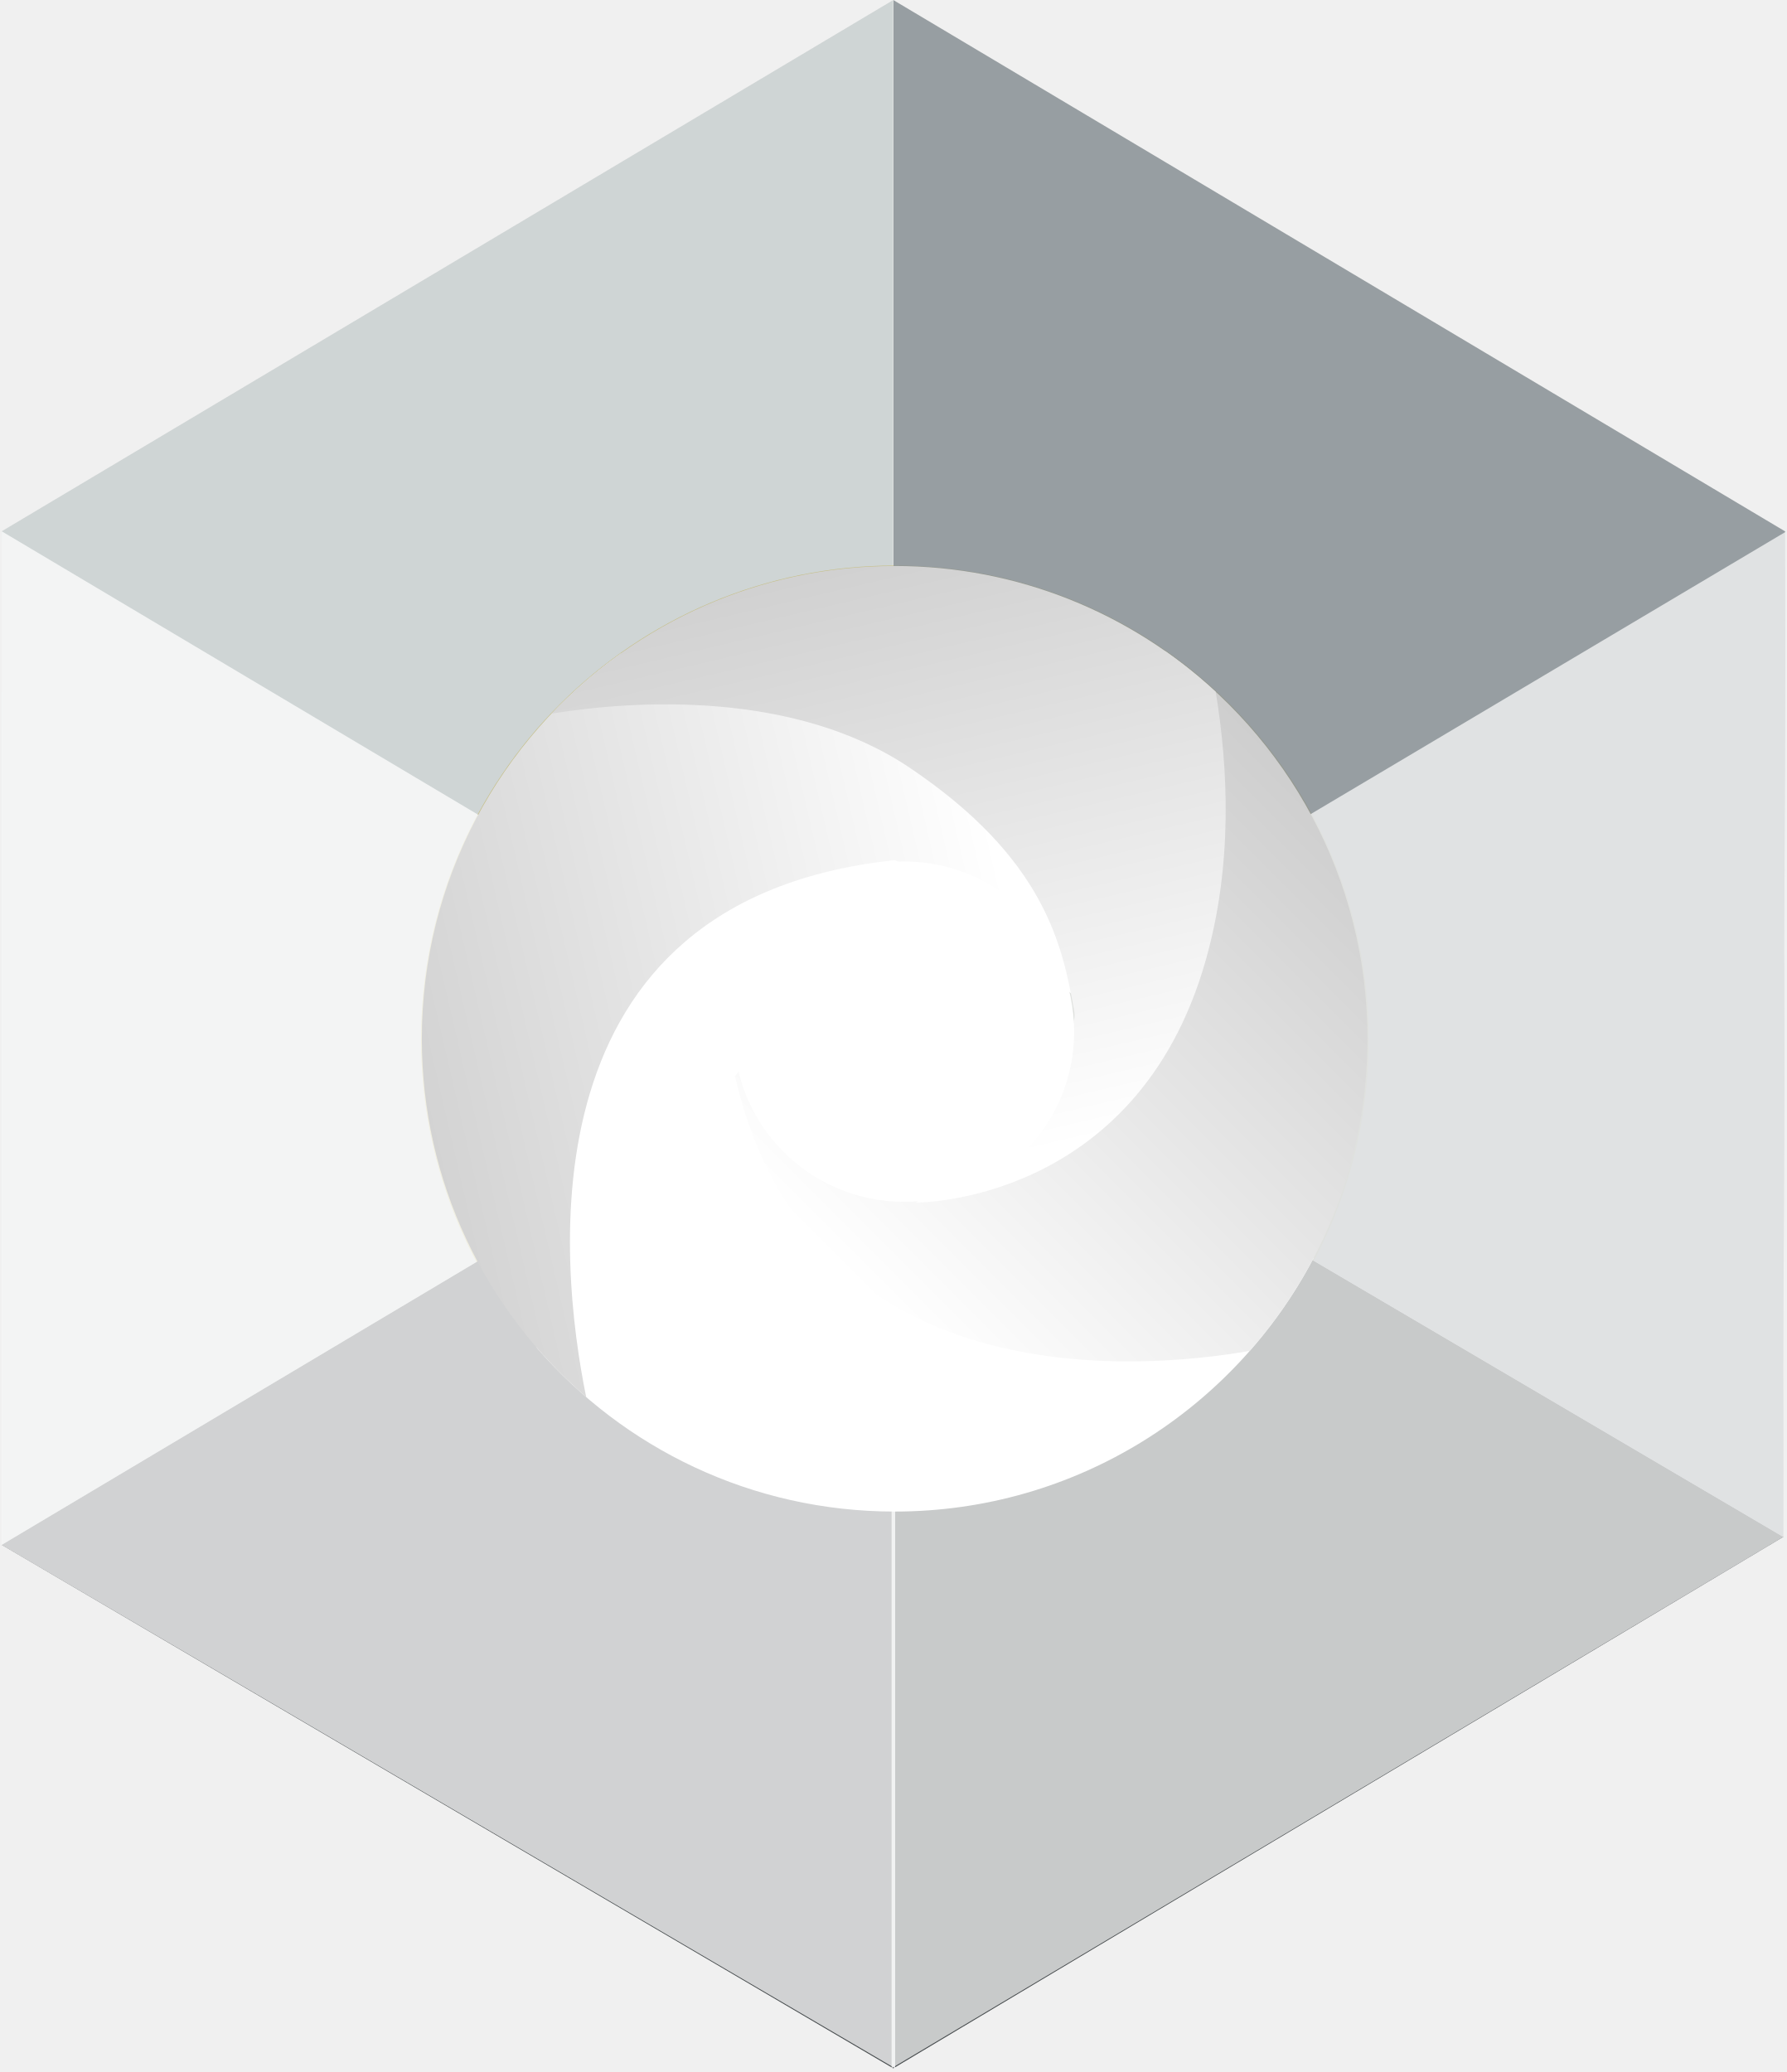
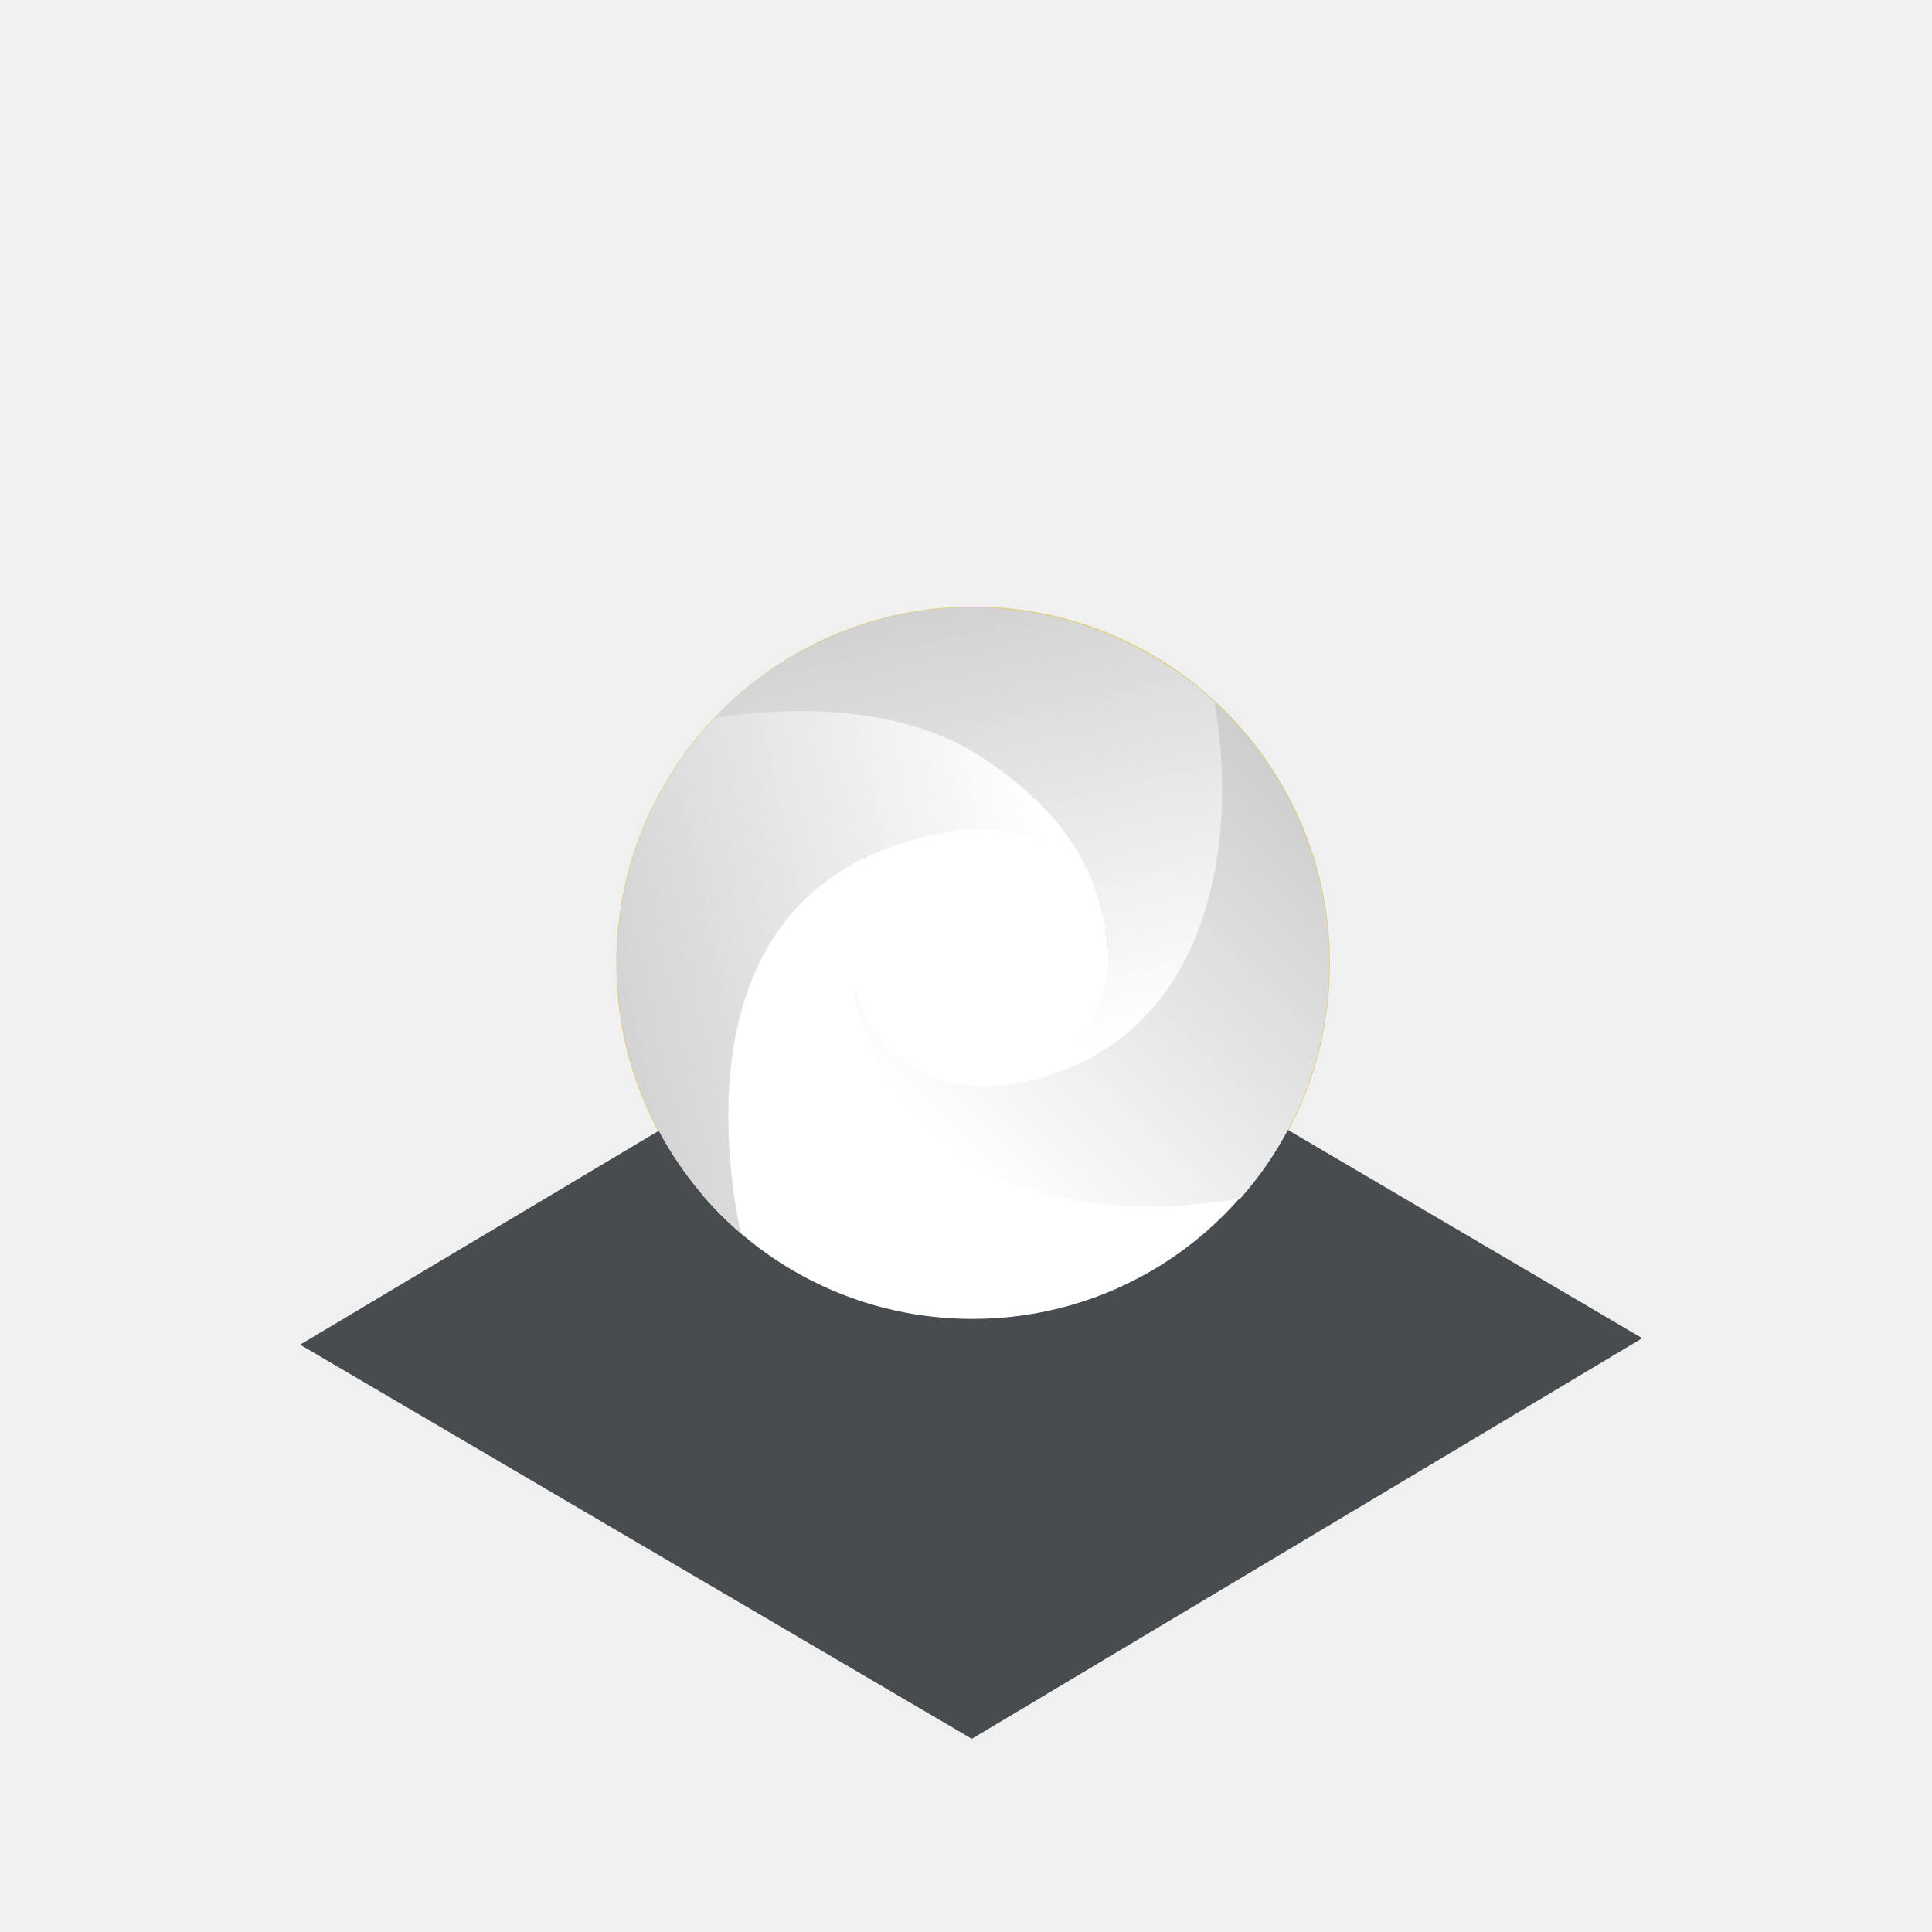
- <svg xmlns="http://www.w3.org/2000/svg" xmlns:xlink="http://www.w3.org/1999/xlink" width="422.389" height="489.788">
-   <defs>
-     <linearGradient id="f" gradientTransform="scale(-113.8922 113.8922) rotate(-12.654 16.501 29.605)" gradientUnits="userSpaceOnUse" x2="1">
-       <stop offset="0" stop-color="#fff" />
-       <stop offset="1" stop-color="#d1d1d1" />
-     </linearGradient>
-     <clipPath id="h">
-       <path d="M0 768h1366V0H0z" />
+ <svg xmlns="http://www.w3.org/2000/svg" xmlns:xlink="http://www.w3.org/1999/xlink" version="1.1" id="Layer_1" x="0px" y="0px" viewBox="0 0 300 300" style="enable-background:new 0 0 300 300;" xml:space="preserve">
+   <style type="text/css">
+ 	.st0{opacity:0.83;fill:url(#SVGID_1_);enable-background:new    ;}
+ 	.st1{fill-rule:evenodd;clip-rule:evenodd;fill:#474C4E;}
+ 	.st2{clip-path:url(#SVGID_3_);}
+ 	.st3{opacity:0.86;clip-path:url(#SVGID_5_);}
+ 	.st4{fill-rule:evenodd;clip-rule:evenodd;fill:#899195;}
+ 	.st5{opacity:0.41;clip-path:url(#SVGID_7_);}
+ 	.st6{fill-rule:evenodd;clip-rule:evenodd;fill:#A0ADAD;}
+ 	.st7{clip-path:url(#SVGID_9_);}
+ 	.st8{opacity:0.77;clip-path:url(#SVGID_11_);}
+ 	.st9{fill:url(#SVGID_12_);filter:url(#Adobe_OpacityMaskFilter);}
+ 	.st10{mask:url(#m_1_);}
+ 	.st11{fill:url(#SVGID_13_);}
+ 	.st12{opacity:0.75;clip-path:url(#SVGID_15_);}
+ 	.st13{fill-rule:evenodd;clip-rule:evenodd;fill:#FFFFFF;}
+ 	.st14{opacity:0.7;clip-path:url(#SVGID_17_);}
+ 	.st15{fill:url(#SVGID_18_);}
+ 	.st16{fill:url(#SVGID_19_);}
+ 	.st17{fill:url(#SVGID_20_);}
+ 	.st18{fill:url(#SVGID_21_);}
+ 	.st19{fill:#FFFFFF;}
+ 	.st20{opacity:0.93;clip-path:url(#SVGID_23_);}
+ 	.st21{clip-path:url(#SVGID_25_);}
+ 	.st22{fill:url(#SVGID_26_);filter:url(#Adobe_OpacityMaskFilter_1_);}
+ 	.st23{mask:url(#D_1_);}
+ 	.st24{fill:url(#SVGID_27_);}
+ 	.st25{clip-path:url(#SVGID_29_);}
+ 	.st26{clip-path:url(#SVGID_31_);}
+ 	.st27{fill:url(#SVGID_32_);filter:url(#Adobe_OpacityMaskFilter_2_);}
+ 	.st28{mask:url(#H_1_);}
+ </style>
+   <linearGradient id="SVGID_1_" gradientUnits="userSpaceOnUse" x1="179.031" y1="668.626" x2="179.526" y2="668.626" gradientTransform="matrix(1.371586e-14 -223.9969 -223.9969 -1.371586e-14 149921.344 40307.461)">
+     <stop offset="0" style="stop-color:#DDC454" />
+     <stop offset="0.318" style="stop-color:#DDC454" />
+     <stop offset="1" style="stop-color:#DDC454" />
+   </linearGradient>
+   <path class="st0" d="M95.7,149.6c0-30.6,24.8-55.4,55.4-55.4s55.4,24.8,55.4,55.4s-24.8,55.4-55.4,55.4S95.7,180.2,95.7,149.6" />
+   <path class="st1" d="M46.6,208.8l104.3-62.2L255,207.8L150.9,270L46.6,208.8z" />
+   <g>
+     <defs>
+       <rect id="SVGID_2_" x="-292.2" y="-43.9" width="901.4" height="506.8" />
+     </defs>
+     <clipPath id="SVGID_3_">
+       <use xlink:href="#SVGID_2_" style="overflow:visible;" />
    </clipPath>
-     <clipPath id="i">
-       <path d="M671.448 659h158.128V386.536H671.448z" />
+     <g transform="matrix(1.33333 0 0 -1.33333 -684.119 878.667)" class="st2">
+       <g>
+         <defs>
+           <rect id="SVGID_4_" x="613.2" y="480.6" width="104.3" height="179.8" />
+         </defs>
+         <clipPath id="SVGID_5_">
+           <use xlink:href="#SVGID_4_" style="overflow:visible;" />
+         </clipPath>
+         <g class="st3">
+           <path class="st4" d="M626.3,638l78.3-46.6l-0.2-88.2L626.3,549L626.3,638z" />
+         </g>
+       </g>
+       <g>
+         <defs>
+           <rect id="SVGID_6_" x="535" y="479.8" width="104.3" height="180.7" />
+         </defs>
+         <clipPath id="SVGID_7_">
+           <use xlink:href="#SVGID_6_" style="overflow:visible;" />
+         </clipPath>
+         <g class="st5">
+           <path class="st6" d="M626.3,638l-78.2-46.6v-88.9l78.2,46.6V638z" />
+         </g>
+       </g>
+       <g>
+         <g>
+           <defs>
+             <rect id="SVGID_8_" x="570.8" y="479.7" width="112.8" height="73.4" />
+           </defs>
+           <clipPath id="SVGID_9_">
+             <use xlink:href="#SVGID_8_" style="overflow:visible;" />
+           </clipPath>
+           <g class="st7">
+             <g>
+               <defs>
+                 <path id="SVGID_10_" d="M584.9,516.4c0,15.2,18.9,27.5,42.3,27.5c23.4,0,42.3-12.3,42.3-27.5c0-15.2-18.9-27.5-42.3-27.5         C603.9,488.8,584.9,501.2,584.9,516.4" />
+               </defs>
+               <clipPath id="SVGID_11_">
+                 <use xlink:href="#SVGID_10_" style="overflow:visible;" />
+               </clipPath>
+               <g class="st8">
+                 <defs>
+                   <filter id="Adobe_OpacityMaskFilter" filterUnits="userSpaceOnUse" x="584.9" y="-543.9" width="84.6" height="55">
+                     <feColorMatrix type="matrix" values="1 0 0 0 0  0 1 0 0 0  0 0 1 0 0  0 0 0 1 0" />
+                   </filter>
+                 </defs>
+                 <mask maskUnits="userSpaceOnUse" x="584.9" y="-543.9" width="84.6" height="55" id="m_1_">
+                   <radialGradient id="SVGID_12_" cx="643.121" cy="159.091" r="0.495" gradientTransform="matrix(85.4338 0 0 55.5966 -54146.441 -8360.353)" gradientUnits="userSpaceOnUse">
+                     <stop offset="0" style="stop-color:#FFFFFF" />
+                     <stop offset="0.626" style="stop-color:#FFFFFF" />
+                     <stop offset="1" style="stop-color:#FFFFFF;stop-opacity:0" />
+                   </radialGradient>
+                   <path class="st9" d="M-11615.5-11525.1H12711v24326.5h-24326.5V-11525.1z" />
+                 </mask>
+                 <g class="st10">
+                   <radialGradient id="SVGID_13_" cx="645.687" cy="158.201" r="0.495" gradientTransform="matrix(113.9115 0 0 -74.1286 -72923.922 12243.551)" gradientUnits="userSpaceOnUse">
+                     <stop offset="0" style="stop-color:#1D1D1B" />
+                     <stop offset="0.626" style="stop-color:#1D1D1B" />
+                     <stop offset="1" style="stop-color:#1D1D1B" />
+                   </radialGradient>
+                   <path class="st11" d="M584.9,516.4c0,15.2,18.9,27.5,42.3,27.5c23.4,0,42.3-12.3,42.3-27.5c0-15.2-18.9-27.5-42.3-27.5          C603.9,488.8,584.9,501.2,584.9,516.4" />
+                 </g>
+               </g>
+             </g>
+           </g>
+         </g>
+       </g>
+     </g>
+   </g>
+   <g>
+     <g>
+       <defs>
+         <rect id="SVGID_14_" x="46.6" y="90.2" width="104.6" height="179.8" />
+       </defs>
+       <clipPath id="SVGID_15_">
+         <use xlink:href="#SVGID_14_" style="overflow:visible;" />
+       </clipPath>
+       <g transform="matrix(1.3362 0 0 -1.33333 -685.588 878.667)" class="st12">
+         <path class="st13" d="M547.9,502.4l78.3-45.9v88.2L548,591.4L547.9,502.4z" />
+       </g>
+     </g>
+   </g>
+   <g>
+     <g>
+       <defs>
+         <rect id="SVGID_16_" x="150.7" y="90.3" width="104.6" height="179.7" />
+       </defs>
+       <clipPath id="SVGID_17_">
+         <use xlink:href="#SVGID_16_" style="overflow:visible;" />
+       </clipPath>
+       <g transform="matrix(1.3362 0 0 -1.33333 -686.492 878.667)" class="st14">
+         <path class="st13" d="M704.8,591.3l-78.3-46.6v-88.2l78.1,46.6L704.8,591.3z" />
+       </g>
+     </g>
+   </g>
+   <linearGradient id="SVGID_18_" gradientUnits="userSpaceOnUse" x1="475.967" y1="667.617" x2="549.796" y2="667.617" gradientTransform="matrix(-148.1674 33.266 33.266 148.1674 4719.715 -104765.672)">
+     <stop offset="0" style="stop-color:#FFFFFF" />
+     <stop offset="1" style="stop-color:#D1D1D1" />
+   </linearGradient>
+   <path class="st15" d="M105.9,144.3c-8.5,8-2.7,27.2,3.3,41.4c10.1,11.7,25.1,19.1,41.8,19.1c21.3,0,39.8-12,49-29.7l-50.9-4.6  l8.7-30.4l-3.1-16.3C154.7,123.9,120.1,131,105.9,144.3" />
+   <linearGradient id="SVGID_19_" gradientUnits="userSpaceOnUse" x1="180.594" y1="667.456" x2="181.089" y2="667.456" gradientTransform="matrix(-148.1674 33.266 33.266 148.1674 4719.715 -104765.672)">
+     <stop offset="0" style="stop-color:#FFFFFF" />
+     <stop offset="1" style="stop-color:#D1D1D1" />
+   </linearGradient>
+   <path class="st16" d="M95.8,149.6c0,16.8,7.5,31.8,19.2,41.9c-3.2-15.7-7.7-58.2,36.1-62.8c12.3,4.9,13.7,10.6,13.7,10.6l7.3,5.3  l-8-31.8l-45-8.3C104.9,114.5,95.8,131,95.8,149.6" />
+   <linearGradient id="SVGID_20_" gradientUnits="userSpaceOnUse" x1="177.864" y1="668.639" x2="178.359" y2="668.639" gradientTransform="matrix(112.4052 -112.4052 -112.4052 -112.4052 55315.922 95333.234)">
+     <stop offset="0" style="stop-color:#FFFFFF" />
+     <stop offset="1" style="stop-color:#CECECE" />
+   </linearGradient>
+   <path class="st17" d="M180.1,145.7l-20.2,4.2c0,0-11.5-17.1-27.5,4.1c8.7,37.8,47.6,34.3,60.2,32.1c8.6-9.7,13.8-22.5,13.8-36.5  c0-18.8-9.4-35.4-23.7-45.4L180.1,145.7z" />
+   <linearGradient id="SVGID_21_" gradientUnits="userSpaceOnUse" x1="179.13" y1="665.963" x2="179.625" y2="665.963" gradientTransform="matrix(34.8997 151.071 151.071 -34.8997 -106714.32 -3729.916)">
+     <stop offset="0" style="stop-color:#CECECE" />
+     <stop offset="1" style="stop-color:#FFFFFF" />
+   </linearGradient>
+   <path class="st18" d="M110.9,111.5c9.9-1.6,28.5-2.7,41.9,6.3c15.7,10.6,17.9,20.6,19.2,28.5c1,6-18.5,22.4-18.5,22.4  s25.8,0.2,33.9-28.3c3.2-11.2,2.7-22.5,1.2-31.4c-9.9-9.1-23.1-14.7-37.6-14.7C135.3,94.3,121,100.9,110.9,111.5" />
+   <path class="st19" d="M132.3,148.7c0-11,8.9-19.9,19.9-19.9c11,0,19.9,8.9,19.9,19.9c0,11-8.9,19.9-19.9,19.9  C141.2,168.6,132.3,159.7,132.3,148.7" />
+   <g>
+     <defs>
+       <rect id="SVGID_22_" x="127" y="123.5" width="50.4" height="50.4" />
+     </defs>
+     <clipPath id="SVGID_23_">
+       <use xlink:href="#SVGID_22_" style="overflow:visible;" />
    </clipPath>
-     <clipPath id="j">
-       <path d="M513.393 659h158.055V385.116H513.393z" />
-     </clipPath>
-     <clipPath id="k">
-       <path d="M587.911 468.864h170.867V357.671H587.911z" />
-     </clipPath>
-     <clipPath id="l">
-       <path d="M587.911 413.268c0 30.705 38.25 55.596 85.434 55.596 47.183 0 85.433-24.891 85.433-55.596 0-30.706-38.25-55.597-85.433-55.597-47.184 0-85.434 24.891-85.434 55.597" />
-     </clipPath>
-     <radialGradient fx="0" fy="0" cx="0" cy="0" r="1" gradientUnits="userSpaceOnUse" gradientTransform="matrix(85.4338 0 0 -55.59661 673.345 413.268)" spreadMethod="pad" id="a">
-       <stop offset="0" stop-color="#fff" />
-       <stop offset=".626" stop-color="#fff" />
-       <stop offset="1" stop-opacity="0" stop-color="#fff" />
-     </radialGradient>
-     <mask maskUnits="userSpaceOnUse" x="0" y="0" width="1" height="1" id="m">
-       <path d="M-32768 32767h65535v-65535h-65535z" fill="url(#a)" />
-     </mask>
-     <radialGradient fx="0" fy="0" cx="0" cy="0" r="1" gradientUnits="userSpaceOnUse" gradientTransform="matrix(85.4338 0 0 -55.59661 673.345 413.268)" spreadMethod="pad" id="n">
-       <stop offset="0" stop-color="#1d1d1b" />
-       <stop offset=".626" stop-color="#1d1d1b" />
-       <stop offset="1" stop-color="#1d1d1b" />
-     </radialGradient>
-     <linearGradient x2="1" gradientUnits="userSpaceOnUse" gradientTransform="scale(-113.8922 113.8922) rotate(-12.654 16.501 29.605)" id="v">
-       <stop offset="0" stop-color="#fff" />
-       <stop offset="1" stop-color="#d1d1d1" />
-     </linearGradient>
-     <linearGradient x2="1" gradientUnits="userSpaceOnUse" gradientTransform="scale(119.224 -119.224) rotate(-45 -1.5 -8.575)" id="w">
-       <stop offset="0" stop-color="#fff" />
-       <stop offset="1" stop-color="#cecece" />
-     </linearGradient>
-     <linearGradient x2="1" gradientUnits="userSpaceOnUse" gradientTransform="scale(116.2877 -116.2877) rotate(76.992 5.907 1.149)" id="x">
-       <stop offset="0" stop-color="#cecece" />
-       <stop offset="1" stop-color="#fff" />
-     </linearGradient>
-     <linearGradient x2="1" gradientUnits="userSpaceOnUse" gradientTransform="matrix(0 167.9977 167.9977 0 671.73 390.744)" id="b">
-       <stop offset="0" stop-opacity="0" stop-color="#fff" />
-       <stop offset=".32" stop-opacity="0" stop-color="#fff" />
-       <stop offset="1" stop-color="#fff" />
-     </linearGradient>
-     <linearGradient x2="1" gradientUnits="userSpaceOnUse" gradientTransform="matrix(0 167.9977 167.9977 0 671.73 390.744)" id="L">
-       <stop offset="0" stop-color="#ddc454" />
-       <stop offset=".32" stop-color="#ececec" />
-       <stop offset="1" stop-color="#e5e5e5" />
-     </linearGradient>
-     <clipPath id="y">
-       <path d="M587.73 558.742h167.998V390.744H587.73z" />
-     </clipPath>
-     <clipPath id="z">
-       <path d="M587.73 474.743c0 46.391 37.608 83.999 83.999 83.999s84-37.608 84-83.999-37.609-83.999-84-83.999-83.999 37.608-83.999 83.999" />
-     </clipPath>
-     <linearGradient x2="1" gradientUnits="userSpaceOnUse" gradientTransform="matrix(0 167.9977 167.9977 0 671.73 390.744)" id="c">
-       <stop offset="0" stop-opacity="0" stop-color="#fff" />
-       <stop offset=".318" stop-opacity="0" stop-color="#fff" />
-       <stop offset="1" stop-color="#fff" />
-     </linearGradient>
-     <mask maskUnits="userSpaceOnUse" x="0" y="0" width="1" height="1" id="A">
-       <path d="M-32768 32767h65535v-65535h-65535z" fill="url(#c)" />
-     </mask>
-     <clipPath id="B">
-       <path d="M635.16 514.29h76.369v-76.369H635.16z" />
-     </clipPath>
-     <clipPath id="C">
-       <path d="M635.16 476.105c0 21.089 17.096 38.185 38.185 38.185 21.089 0 38.184-17.096 38.184-38.185 0-21.088-17.095-38.184-38.184-38.184s-38.185 17.096-38.185 38.184" />
-     </clipPath>
-     <radialGradient fx="0" fy="0" cx="0" cy="0" r="1" gradientUnits="userSpaceOnUse" gradientTransform="matrix(38.18456 0 0 -38.18456 673.345 476.106)" spreadMethod="pad" id="d">
-       <stop offset="0" stop-color="#fff" />
-       <stop offset=".849" stop-color="#fff" />
-       <stop offset="1" stop-opacity="0" stop-color="#fff" />
-     </radialGradient>
-     <mask maskUnits="userSpaceOnUse" x="0" y="0" width="1" height="1" id="D">
-       <path d="M-32768 32767h65535v-65535h-65535z" fill="url(#d)" />
-     </mask>
-     <radialGradient fx="0" fy="0" cx="0" cy="0" r="1" gradientUnits="userSpaceOnUse" gradientTransform="matrix(38.18456 0 0 -38.18456 673.345 476.106)" spreadMethod="pad" id="E">
-       <stop offset="0" stop-color="#fff" />
-       <stop offset=".849" stop-color="#fff" />
-       <stop offset="1" stop-color="#fff" />
-     </radialGradient>
-     <clipPath id="p">
-       <path d="M671.448 564.683h158.138V292.307H671.448z" />
-     </clipPath>
-     <clipPath id="F">
-       <path d="M513.393 659h316.183V472.001H513.393z" />
-     </clipPath>
-     <clipPath id="G">
-       <path d="M513.393 564.809L671.465 659l158.111-94.22L671.448 472z" clip-rule="evenodd" />
-     </clipPath>
-     <linearGradient x2="1" gradientUnits="userSpaceOnUse" gradientTransform="matrix(0 186.9994 186.9994 0 671.485 472)" id="e">
-       <stop offset="0" stop-opacity="0" stop-color="#fff" />
-       <stop offset=".375" stop-opacity="0" stop-color="#fff" />
-       <stop offset="1" stop-opacity=".7" stop-color="#fff" />
-     </linearGradient>
-     <mask maskUnits="userSpaceOnUse" x="0" y="0" width="1" height="1" id="H">
-       <path d="M-32768 32767h65535v-65535h-65535z" fill="url(#e)" />
-     </mask>
-     <clipPath id="o">
-       <path d="M513.343 564.81h158.105V292.307H513.343z" />
-     </clipPath>
-     <linearGradient x2="1" gradientUnits="userSpaceOnUse" gradientTransform="rotate(-90 284.597 73.077) scale(223.9969)" id="g">
-       <stop offset="0" stop-color="#ddc454" />
-       <stop offset=".318" stop-color="#ddc454" />
-       <stop offset="1" stop-color="#ddc454" />
-     </linearGradient>
-     <clipPath id="I">
-       <path d="M587.73 558.742h167.998V390.744H587.73z" />
-     </clipPath>
-     <clipPath id="J">
-       <path d="M587.73 474.743c0 46.391 37.608 83.999 83.999 83.999s84-37.608 84-83.999-37.609-83.999-84-83.999-83.999 37.608-83.999 83.999" />
-     </clipPath>
-     <mask maskUnits="userSpaceOnUse" x="0" y="0" width="1" height="1" id="K">
-       <path d="M-32768 32767h65535v-65535h-65535z" fill="url(#b)" />
-     </mask>
-     <linearGradient xlink:href="#f" id="q" x1="596.796" y1="452.382" x2="745.968" y2="452.382" gradientUnits="userSpaceOnUse" />
-     <linearGradient xlink:href="#f" id="u" gradientUnits="userSpaceOnUse" x1="596.796" y1="452.382" x2="745.968" y2="452.382" />
-     <linearGradient xlink:href="#f" id="t" gradientUnits="userSpaceOnUse" x1="596.796" y1="452.382" x2="745.968" y2="452.382" />
-     <linearGradient xlink:href="#f" id="s" gradientUnits="userSpaceOnUse" x1="596.796" y1="452.382" x2="745.968" y2="452.382" />
-     <linearGradient xlink:href="#f" id="r" gradientUnits="userSpaceOnUse" x1="596.796" y1="452.382" x2="745.968" y2="452.382" />
-   </defs>
-   <path d="M99.521 245.676c0-61.855 50.144-111.999 111.999-111.999s112 50.144 112 111.999-50.145 111.999-112 111.999S99.521 307.53 99.521 245.676" opacity=".83" fill="url(#g)" />
-   <path d="M.405 365.18L211.168 239.59 421.53 363.284 211.145 488.923z" fill="#474c4e" fill-rule="evenodd" />
-   <g clip-path="url(#h)" transform="matrix(1.33333 0 0 -1.33333 -684.119 878.667)">
-     <g clip-path="url(#i)" opacity=".86">
-       <path d="M671.448 659l158.128-94.22-.377-178.244-157.75 92.771z" fill="#899195" fill-rule="evenodd" />
-     </g>
-     <g clip-path="url(#j)" opacity=".41">
-       <path d="M671.448 659l-158.055-94.189V385.116l158.055 94.189z" fill="#a0adad" fill-rule="evenodd" />
-     </g>
+     <g transform="matrix(1.33333 0 0 -1.33333 -684.119 878.667)" class="st20">
+       <g>
+         <defs>
+           <path id="SVGID_24_" d="M608.3,547.5c0,10.4,8.5,18.9,18.9,18.9c10.4,0,18.9-8.5,18.9-18.9c0-10.4-8.5-18.9-18.9-18.9      C616.8,528.6,608.3,537,608.3,547.5" />
+         </defs>
+         <clipPath id="SVGID_25_">
+           <use xlink:href="#SVGID_24_" style="overflow:visible;" />
+         </clipPath>
+         <g class="st21">
+           <defs>
+             <filter id="Adobe_OpacityMaskFilter_1_" filterUnits="userSpaceOnUse" x="608.3" y="-566.4" width="37.8" height="37.8">
+               <feColorMatrix type="matrix" values="1 0 0 0 0  0 1 0 0 0  0 0 1 0 0  0 0 0 1 0" />
+             </filter>
+           </defs>
+           <mask maskUnits="userSpaceOnUse" x="608.3" y="-566.4" width="37.8" height="37.8" id="D_1_">
+             <radialGradient id="SVGID_26_" cx="637.988" cy="160.06" r="0.495" gradientTransform="matrix(38.1846 0 0 38.1846 -23563.434 -5650.593)" gradientUnits="userSpaceOnUse">
+               <stop offset="0" style="stop-color:#FFFFFF" />
+               <stop offset="0.849" style="stop-color:#FFFFFF" />
+               <stop offset="1" style="stop-color:#FFFFFF;stop-opacity:0" />
+             </radialGradient>
+             <path class="st22" d="M-11615.5-11525.1H12711v24326.5h-24326.5V-11525.1z" />
+           </mask>
+           <g class="st23">
+             <radialGradient id="SVGID_27_" cx="643.728" cy="158.764" r="0.495" gradientTransform="matrix(50.9126 0 0 -50.9126 -32146.678 8630.546)" gradientUnits="userSpaceOnUse">
+               <stop offset="0" style="stop-color:#FFFFFF" />
+               <stop offset="0.849" style="stop-color:#FFFFFF" />
+               <stop offset="1" style="stop-color:#FFFFFF" />
+             </radialGradient>
+             <path class="st24" d="M608.3,547.5c0,10.4,8.5,18.9,18.9,18.9c10.4,0,18.9-8.5,18.9-18.9c0-10.4-8.5-18.9-18.9-18.9       C616.8,528.6,608.3,537,608.3,547.5" />
+           </g>
+         </g>
+       </g>
+     </g>
+   </g>
+   <g>
    <g>
-       <g clip-path="url(#k)">
-         <g clip-path="url(#l)" opacity=".77">
-           <g mask="url(#m)">
-             <path d="M587.911 413.268c0 30.705 38.25 55.596 85.434 55.596 47.183 0 85.433-24.891 85.433-55.596 0-30.706-38.25-55.597-85.433-55.597-47.184 0-85.434 24.891-85.434 55.597" fill="url(#n)" />
+       <defs>
+         <rect id="SVGID_28_" x="46.6" y="28" width="208.7" height="123.4" />
+       </defs>
+       <clipPath id="SVGID_29_">
+         <use xlink:href="#SVGID_28_" style="overflow:visible;" />
+       </clipPath>
+       <g transform="matrix(1.33333 0 0 -1.33333 -684.119 878.667)" class="st25">
+         <g>
+           <defs>
+             <polygon id="SVGID_30_" points="548.1,591.4 626.3,638 704.5,591.3 626.3,545.4      " />
+           </defs>
+           <clipPath id="SVGID_31_">
+             <use xlink:href="#SVGID_30_" style="overflow:visible;" />
+           </clipPath>
+           <g class="st26">
+             <defs>
+               <filter id="Adobe_OpacityMaskFilter_2_" filterUnits="userSpaceOnUse" x="548.1" y="-638" width="156.5" height="92.6">
+                 <feColorMatrix type="matrix" values="1 0 0 0 0  0 1 0 0 0  0 0 1 0 0  0 0 0 1 0" />
+               </filter>
+             </defs>
+             <mask maskUnits="userSpaceOnUse" x="548.1" y="-638" width="156.5" height="92.6" id="H_1_">
+               <linearGradient id="SVGID_32_" gradientUnits="userSpaceOnUse" x1="646.925" y1="155.107" x2="647.42" y2="155.107" gradientTransform="matrix(0 -186.9994 186.9994 0 -28457.148 121437.414)">
+                 <stop offset="0" style="stop-color:#FFFFFF;stop-opacity:0" />
+                 <stop offset="0.375" style="stop-color:#FFFFFF;stop-opacity:0" />
+                 <stop offset="1" style="stop-color:#FFFFFF;stop-opacity:0.7" />
+               </linearGradient>
+               <path class="st27" d="M-11615.5-11525.1H12711v24326.5h-24326.5V-11525.1z" />
+             </mask>
+             <g class="st28">
+               <path class="st13" d="M548.1,591.4l78.2,46.6l78.3-46.6l-78.3-45.9L548.1,591.4z" />
+             </g>
          </g>
        </g>
      </g>
    </g>
  </g>
-   <g fill="#fff">
-     <g clip-path="url(#o)" opacity=".75" transform="matrix(1.3362 0 0 -1.33333 -685.588 878.667)">
-       <path d="M513.343 385.129l158.105-92.821V470.57l-158.055 94.24z" fill-rule="evenodd" />
-     </g>
-   </g>
-   <g fill="#fff">
-     <g clip-path="url(#p)" opacity=".7" transform="matrix(1.3362 0 0 -1.33333 -686.492 878.667)">
-       <path d="M829.586 564.683l-158.138-94.19V292.309l157.788 94.229z" fill-rule="evenodd" />
-     </g>
-   </g>
-   <path d="M603.247 482.749c-12.821-12.108-4.078-41.239 5.036-62.727 15.37-17.763 38.077-29.002 63.41-29.002 32.262 0 60.263 18.23 74.275 44.949l-77.157 7.044 13.113 46.094-4.769 24.636s-52.451-10.729-73.908-30.994" fill="url(#u)" transform="matrix(1.33333 0 0 -1.33333 -684.119 878.667)" />
-   <path d="M587.874 474.839c0-25.394 11.295-48.15 29.133-63.521-4.851 23.837-11.602 88.151 54.686 95.186 18.575-7.463 20.794-16.023 20.794-16.023l11.026-7.975-12.156 48.129-68.242 12.518c-21.33-15.196-35.241-40.13-35.241-68.314" fill="url(#v)" transform="matrix(1.33333 0 0 -1.33333 -684.119 878.667)" />
-   <path d="M715.699 480.763l-30.597-6.359s-17.484 25.965-41.722-6.22c13.253-57.317 72.076-52.022 91.267-48.678 12.986 14.763 20.866 34.126 20.866 55.333 0 28.465-14.194 53.613-35.887 68.763z" fill="url(#w)" transform="matrix(1.33333 0 0 -1.33333 -684.119 878.667)" />
-   <path d="M610.848 532.485c14.947 2.434 43.197 4.081 63.526-9.603 23.769-16 27.074-31.259 29.142-43.146 1.59-9.14-27.995-33.933-27.995-33.933s39.023-.282 51.305 42.907c4.826 16.976 4.021 34.027 1.781 47.657-14.948 13.833-34.942 22.291-56.914 22.291-23.959 0-45.569-10.055-60.845-26.173" fill="url(#x)" transform="matrix(1.33333 0 0 -1.33333 -684.119 878.667)" />
-   <path d="M173.45 243.86c0-22.217 18.008-40.225 40.224-40.225 22.215 0 40.224 18.008 40.224 40.224 0 22.215-18.009 40.224-40.224 40.224-22.216 0-40.224-18.009-40.224-40.224" fill="#fff" />
-   <g clip-path="url(#B)" opacity=".93" transform="matrix(1.33333 0 0 -1.33333 -684.119 878.667)">
-     <g clip-path="url(#C)">
-       <g mask="url(#D)">
-         <path d="M635.16 476.105c0 21.089 17.096 38.185 38.185 38.185 21.089 0 38.184-17.096 38.184-38.185 0-21.088-17.095-38.184-38.184-38.184s-38.185 17.096-38.185 38.184" fill="url(#E)" />
-       </g>
-     </g>
-   </g>
-   <g fill="#fff">
-     <g clip-path="url(#F)" transform="matrix(1.33333 0 0 -1.33333 -684.119 878.667)">
-       <g clip-path="url(#G)">
-         <g mask="url(#H)">
-           <path d="M513.393 564.809L671.465 659l158.111-94.22L671.448 472z" fill-rule="evenodd" />
-         </g>
-       </g>
-     </g>
-   </g>
</svg>
